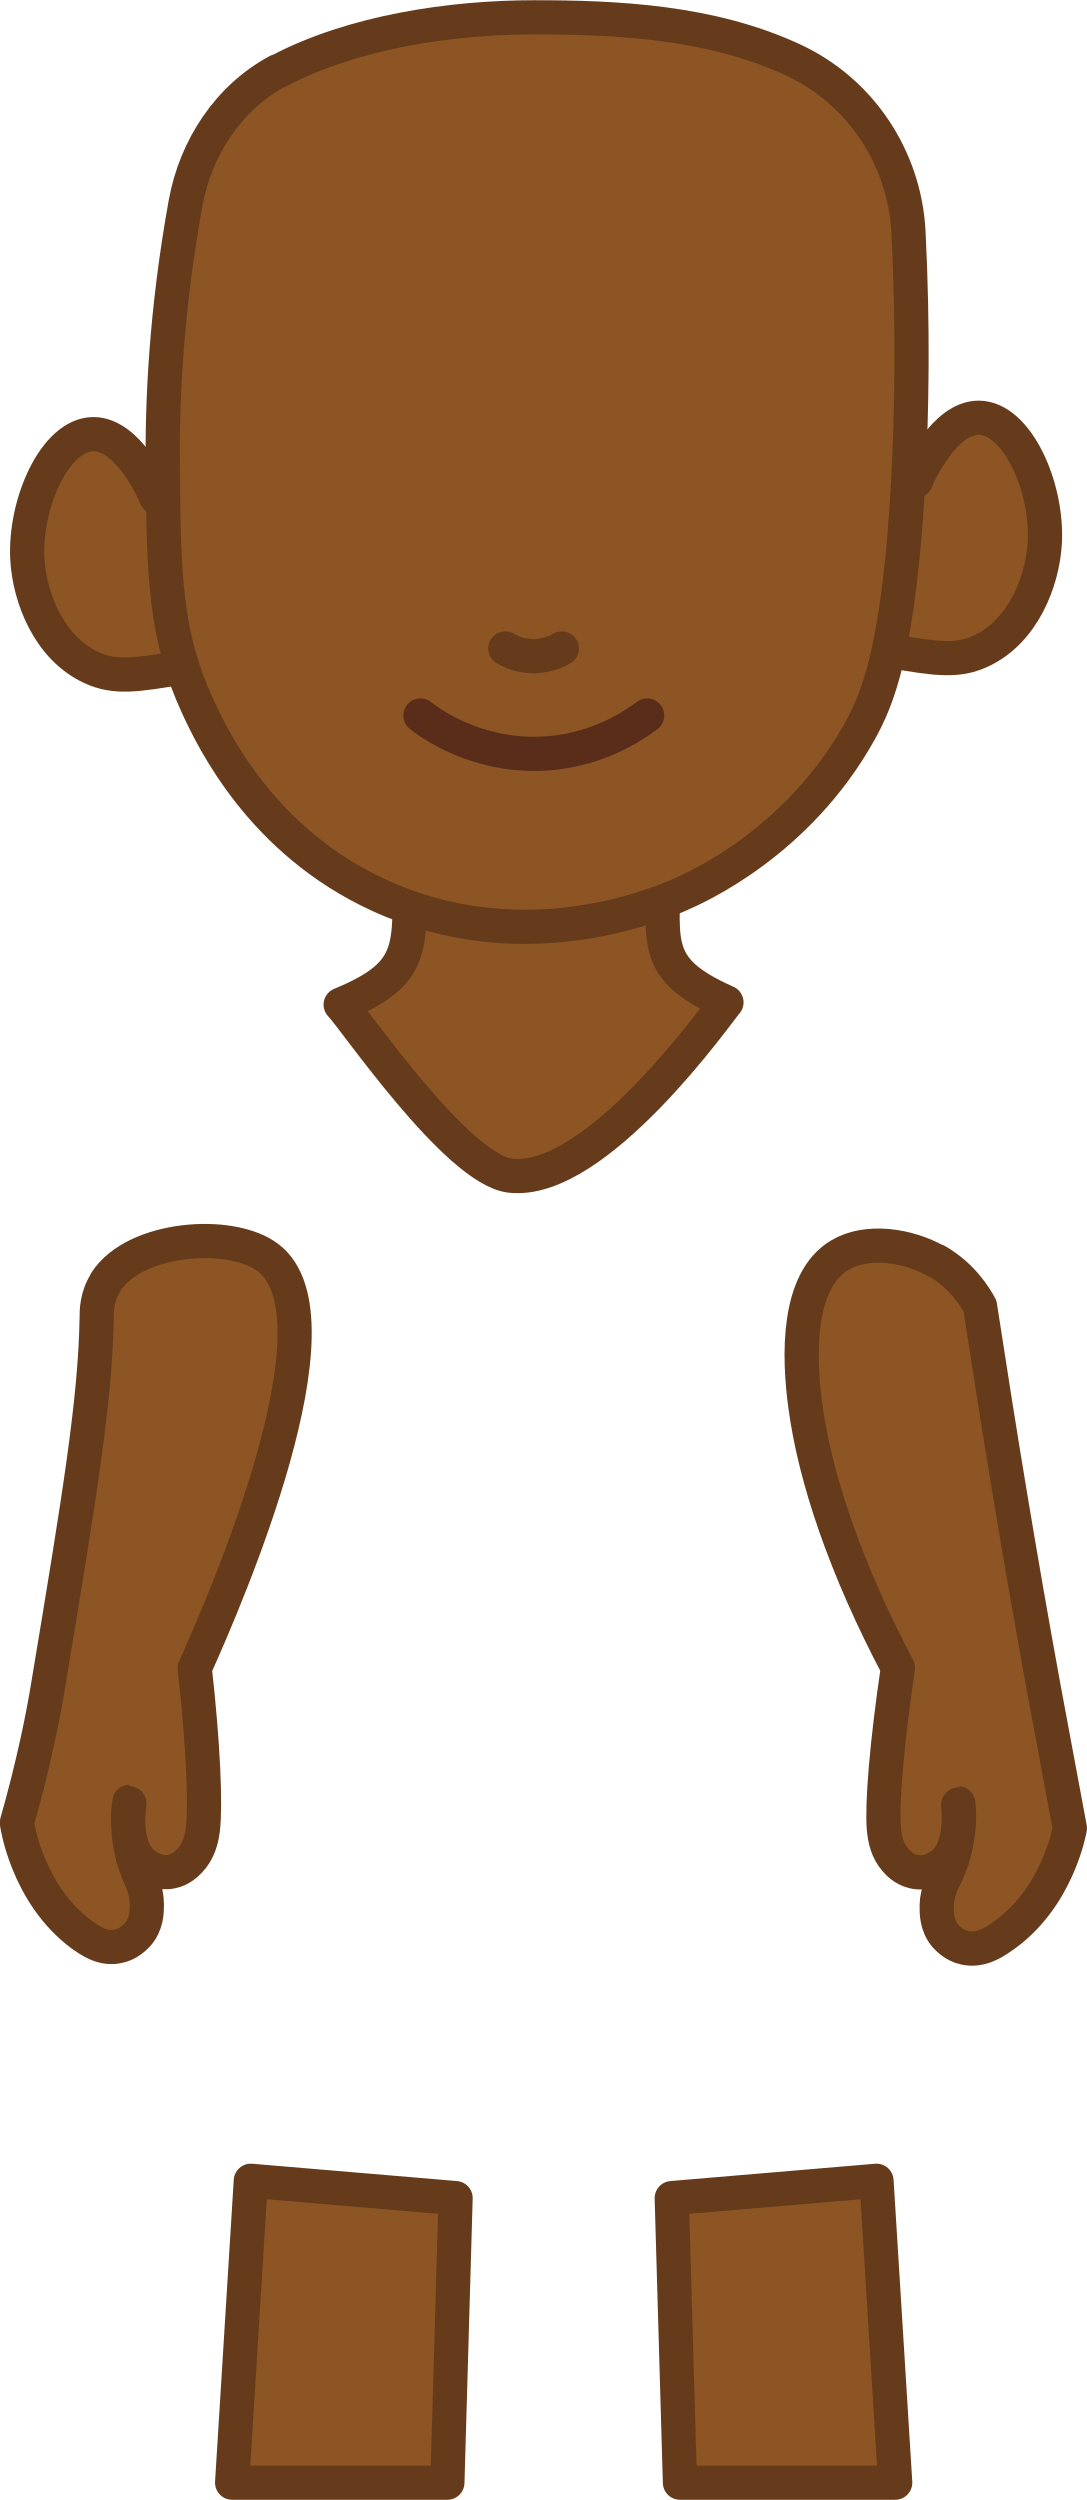
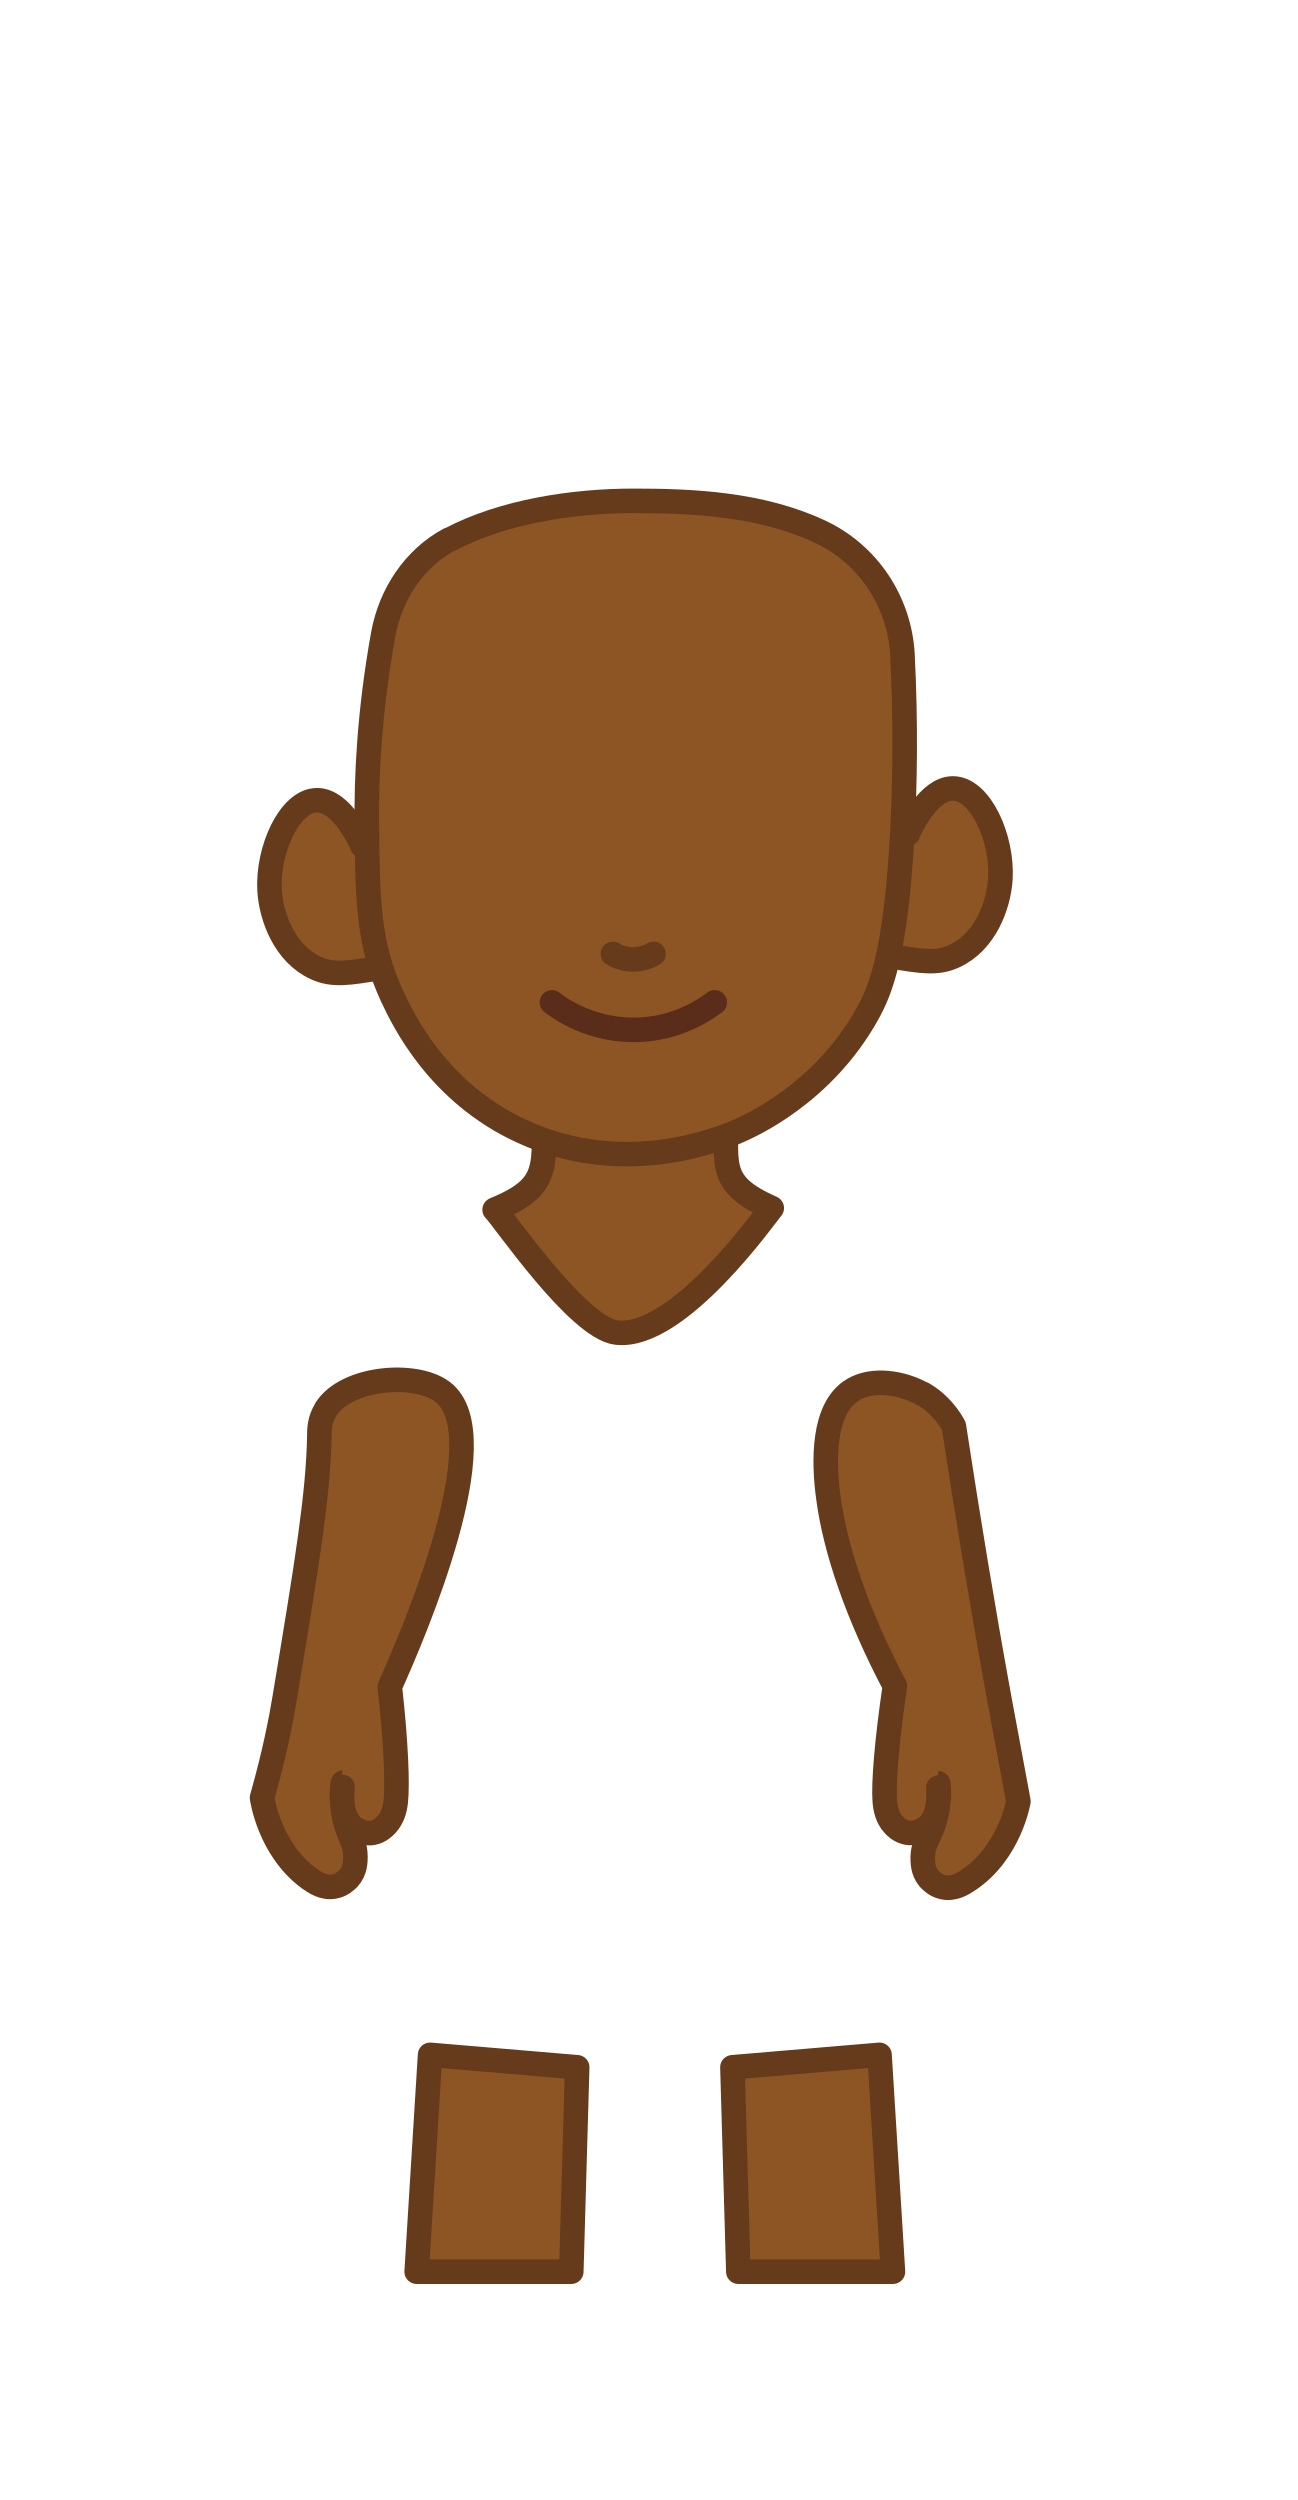
- <svg xmlns="http://www.w3.org/2000/svg" id="skin_tan" viewBox="0 0 23.83 54.82">
-   <path d="M5.09,54.44h4.72c.06-2.08.12-4.16.18-6.24l-4.49-.38c-.14,2.21-.27,4.41-.41,6.62Z" fill="#8d5524" stroke="#663b1b" stroke-linecap="round" stroke-linejoin="round" stroke-width=".75" />
-   <path d="M19.63,54.44h-4.72c-.06-2.08-.12-4.16-.18-6.24l4.49-.38c.14,2.21.27,4.41.41,6.62Z" fill="#8d5524" stroke="#663b1b" stroke-linecap="round" stroke-linejoin="round" stroke-width=".75" />
-   <path d="M20.08,10.54c.08-.17.63-1.38,1.38-1.38.84,0,1.52,1.52,1.45,2.75-.05.83-.47,1.94-1.41,2.37-.52.24-1,.16-1.95,0-1.43-.24-2.19-.36-2.6-.99-.59-.92-.29-2.71.92-3.21.69-.28,1.54-.09,2.22.46Z" fill="#8d5524" stroke="#663b1b" stroke-linecap="round" stroke-linejoin="round" stroke-width=".75" />
-   <path d="M3.43,10.9c-.08-.17-.63-1.38-1.38-1.38-.84,0-1.52,1.52-1.45,2.75.05.83.47,1.94,1.41,2.37.52.24,1,.16,1.95,0,1.43-.24,2.19-.36,2.6-.99.59-.92.29-2.71-.92-3.21-.69-.28-1.54-.09-2.22.46Z" fill="#8d5524" stroke="#663b1b" stroke-linecap="round" stroke-linejoin="round" stroke-width=".75" />
-   <path id="Neck" d="M8.97,18.75c0,1.99.24,2.56-1.5,3.28.27.26,2.54,3.61,3.72,3.75,1.9.22,4.59-3.64,4.74-3.8-1.73-.77-1.37-1.34-1.37-3.26-1.86.01-3.72.02-5.58.03Z" fill="#8d5524" stroke="#663b1b" stroke-linecap="round" stroke-linejoin="round" stroke-width=".75" />
-   <path id="Face" d="M6.09,1.56c-1.08.58-1.8,1.68-2.02,2.89-.43,2.38-.52,4.38-.5,5.85.02,2.29.04,3.62.77,5.2.34.73,1.4,2.95,3.97,4.13,3.08,1.42,5.97.26,6.57,0,.4-.17,2.62-1.16,3.97-3.59.39-.7.87-1.8,1.07-5.58.07-1.39.11-3.22,0-5.39-.09-1.62-1.06-3.08-2.54-3.76-1.81-.84-3.88-.93-5.67-.93s-3.97.31-5.62,1.19Z" fill="#8d5524" stroke="#663b1b" stroke-linecap="round" stroke-linejoin="round" stroke-width=".75" />
-   <path d="M9.22,15.69c.27.21,1.2.86,2.56.84,1.26-.02,2.13-.63,2.41-.84" fill="none" stroke="#5a2d1b" stroke-linecap="round" stroke-linejoin="round" stroke-width=".75" />
-   <path d="M2.32,28.12c-.2.31-.2.63-.2.77-.03,1.81-.37,3.89-1.06,8.04-.11.68-.32,1.74-.69,3.04,0,0,.21,1.56,1.43,2.46.16.11.44.32.78.25.23-.04.38-.2.43-.25.21-.23.21-.52.21-.66,0-.31-.11-.52-.18-.69-.35-.82-.19-1.57-.2-1.57-.01,0-.17,1.02.34,1.38.06.04.29.21.58.15.21-.04.34-.18.4-.24.19-.2.26-.45.29-.7.06-.53.01-1.82-.18-3.52.72-1.6,3.34-7.68,1.61-9-.81-.62-2.93-.46-3.56.53Z" fill="#8d5524" stroke="#663b1b" stroke-linecap="round" stroke-linejoin="round" stroke-width=".75" />
-   <path d="M20.54,27.65c.55.32.83.77.95.99.42,2.75.88,5.55,1.4,8.39.19,1.03.38,2.05.57,3.06,0,0-.26,1.56-1.52,2.4-.16.11-.45.3-.79.22-.23-.05-.37-.21-.42-.26-.2-.24-.19-.52-.19-.67.01-.31.13-.51.21-.68.38-.81.25-1.56.26-1.56.01,0,.14,1.02-.39,1.37-.06.04-.3.2-.59.13-.21-.05-.34-.19-.39-.25-.18-.2-.24-.46-.26-.71-.04-.53.06-1.82.31-3.51-1.15-2.18-1.82-4.16-2.03-5.74-.15-1.09-.19-2.75.76-3.31.59-.35,1.49-.22,2.12.14Z" fill="#8d5524" stroke="#663b1b" stroke-linecap="round" stroke-linejoin="round" stroke-width=".75" />
-   <path d="M12.32,14.22c-.1.06-.31.16-.61.17-.31,0-.53-.11-.63-.17" fill="#8d5524" stroke="#663b1b" stroke-linecap="round" stroke-linejoin="round" stroke-width=".75" />
+ <svg xmlns="http://www.w3.org/2000/svg" id="skin_tan" viewBox="0 0 39.6 76.32">
+   <path d="M12.72,69.35h4.72c.06-2.08.12-4.16.18-6.24l-4.49-.38c-.14,2.21-.27,4.41-.41,6.62Z" fill="#8d5524" stroke="#663b1b" stroke-linecap="round" stroke-linejoin="round" stroke-width=".75" />
+   <path d="M27.26,69.35h-4.72c-.06-2.08-.12-4.16-.18-6.24l4.49-.38c.14,2.21.27,4.41.41,6.62Z" fill="#8d5524" stroke="#663b1b" stroke-linecap="round" stroke-linejoin="round" stroke-width=".75" />
+   <path d="M27.71,25.45c.08-.17.63-1.38,1.38-1.38.84,0,1.52,1.52,1.45,2.75-.05.83-.47,1.94-1.41,2.37-.52.24-1,.16-1.95,0-1.43-.24-2.19-.36-2.6-.99-.59-.92-.29-2.71.92-3.21.69-.28,1.54-.09,2.22.46Z" fill="#8d5524" stroke="#663b1b" stroke-linecap="round" stroke-linejoin="round" stroke-width=".75" />
+   <path d="M11.06,25.81c-.08-.17-.63-1.38-1.38-1.38-.84,0-1.52,1.52-1.45,2.75.05.83.47,1.94,1.41,2.37.52.24,1,.16,1.95,0,1.43-.24,2.19-.36,2.6-.99.59-.92.29-2.71-.92-3.21-.69-.28-1.54-.09-2.22.46Z" fill="#8d5524" stroke="#663b1b" stroke-linecap="round" stroke-linejoin="round" stroke-width=".75" />
+   <path id="Neck" d="M16.6,33.65c0,1.99.24,2.56-1.5,3.28.27.26,2.54,3.61,3.72,3.75,1.9.22,4.59-3.64,4.74-3.8-1.73-.77-1.37-1.34-1.37-3.26-1.86.01-3.72.02-5.58.03Z" fill="#8d5524" stroke="#663b1b" stroke-linecap="round" stroke-linejoin="round" stroke-width=".75" />
+   <path id="Face" d="M13.72,16.47c-1.08.58-1.8,1.68-2.02,2.89-.43,2.38-.52,4.38-.5,5.85.02,2.29.04,3.62.77,5.2.34.73,1.4,2.95,3.97,4.13,3.08,1.42,5.97.26,6.57,0,.4-.17,2.62-1.16,3.97-3.59.39-.7.87-1.8,1.07-5.58.07-1.39.11-3.22,0-5.39-.09-1.62-1.06-3.08-2.54-3.76-1.81-.84-3.88-.93-5.67-.93s-3.97.31-5.62,1.19Z" fill="#8d5524" stroke="#663b1b" stroke-linecap="round" stroke-linejoin="round" stroke-width=".75" />
+   <path d="M16.85,30.6c.27.21,1.2.86,2.56.84,1.26-.02,2.13-.63,2.41-.84" fill="none" stroke="#5a2d1b" stroke-linecap="round" stroke-linejoin="round" stroke-width=".75" />
+   <path d="M9.95,43.03c-.2.31-.2.63-.2.77-.03,1.81-.37,3.89-1.06,8.04-.11.68-.32,1.74-.69,3.04,0,0,.21,1.56,1.43,2.46.16.11.44.32.78.25.23-.04.38-.2.43-.25.21-.23.21-.52.21-.66,0-.31-.11-.52-.18-.69-.35-.82-.19-1.57-.2-1.57-.01,0-.17,1.02.34,1.38.06.04.29.21.58.15.21-.04.34-.18.4-.24.19-.2.26-.45.29-.7.06-.53.01-1.82-.18-3.52.72-1.6,3.34-7.68,1.61-9-.81-.62-2.93-.46-3.56.53Z" fill="#8d5524" stroke="#663b1b" stroke-linecap="round" stroke-linejoin="round" stroke-width=".75" />
+   <path d="M28.17,42.55c.55.32.83.77.95.99.42,2.75.88,5.55,1.4,8.39.19,1.03.38,2.05.57,3.06,0,0-.26,1.56-1.52,2.4-.16.11-.45.3-.79.22-.23-.05-.37-.21-.42-.26-.2-.24-.19-.52-.19-.67.01-.31.13-.51.21-.68.38-.81.25-1.56.26-1.56.01,0,.14,1.02-.39,1.37-.06.04-.3.2-.59.13-.21-.05-.34-.19-.39-.25-.18-.2-.24-.46-.26-.71-.04-.53.06-1.82.31-3.51-1.15-2.18-1.82-4.16-2.03-5.74-.15-1.09-.19-2.75.76-3.31.59-.35,1.49-.22,2.12.14Z" fill="#8d5524" stroke="#663b1b" stroke-linecap="round" stroke-linejoin="round" stroke-width=".75" />
+   <path d="M19.95,29.12c-.1.06-.31.16-.61.17-.31,0-.53-.11-.63-.17" fill="#8d5524" stroke="#663b1b" stroke-linecap="round" stroke-linejoin="round" stroke-width=".75" />
</svg>
